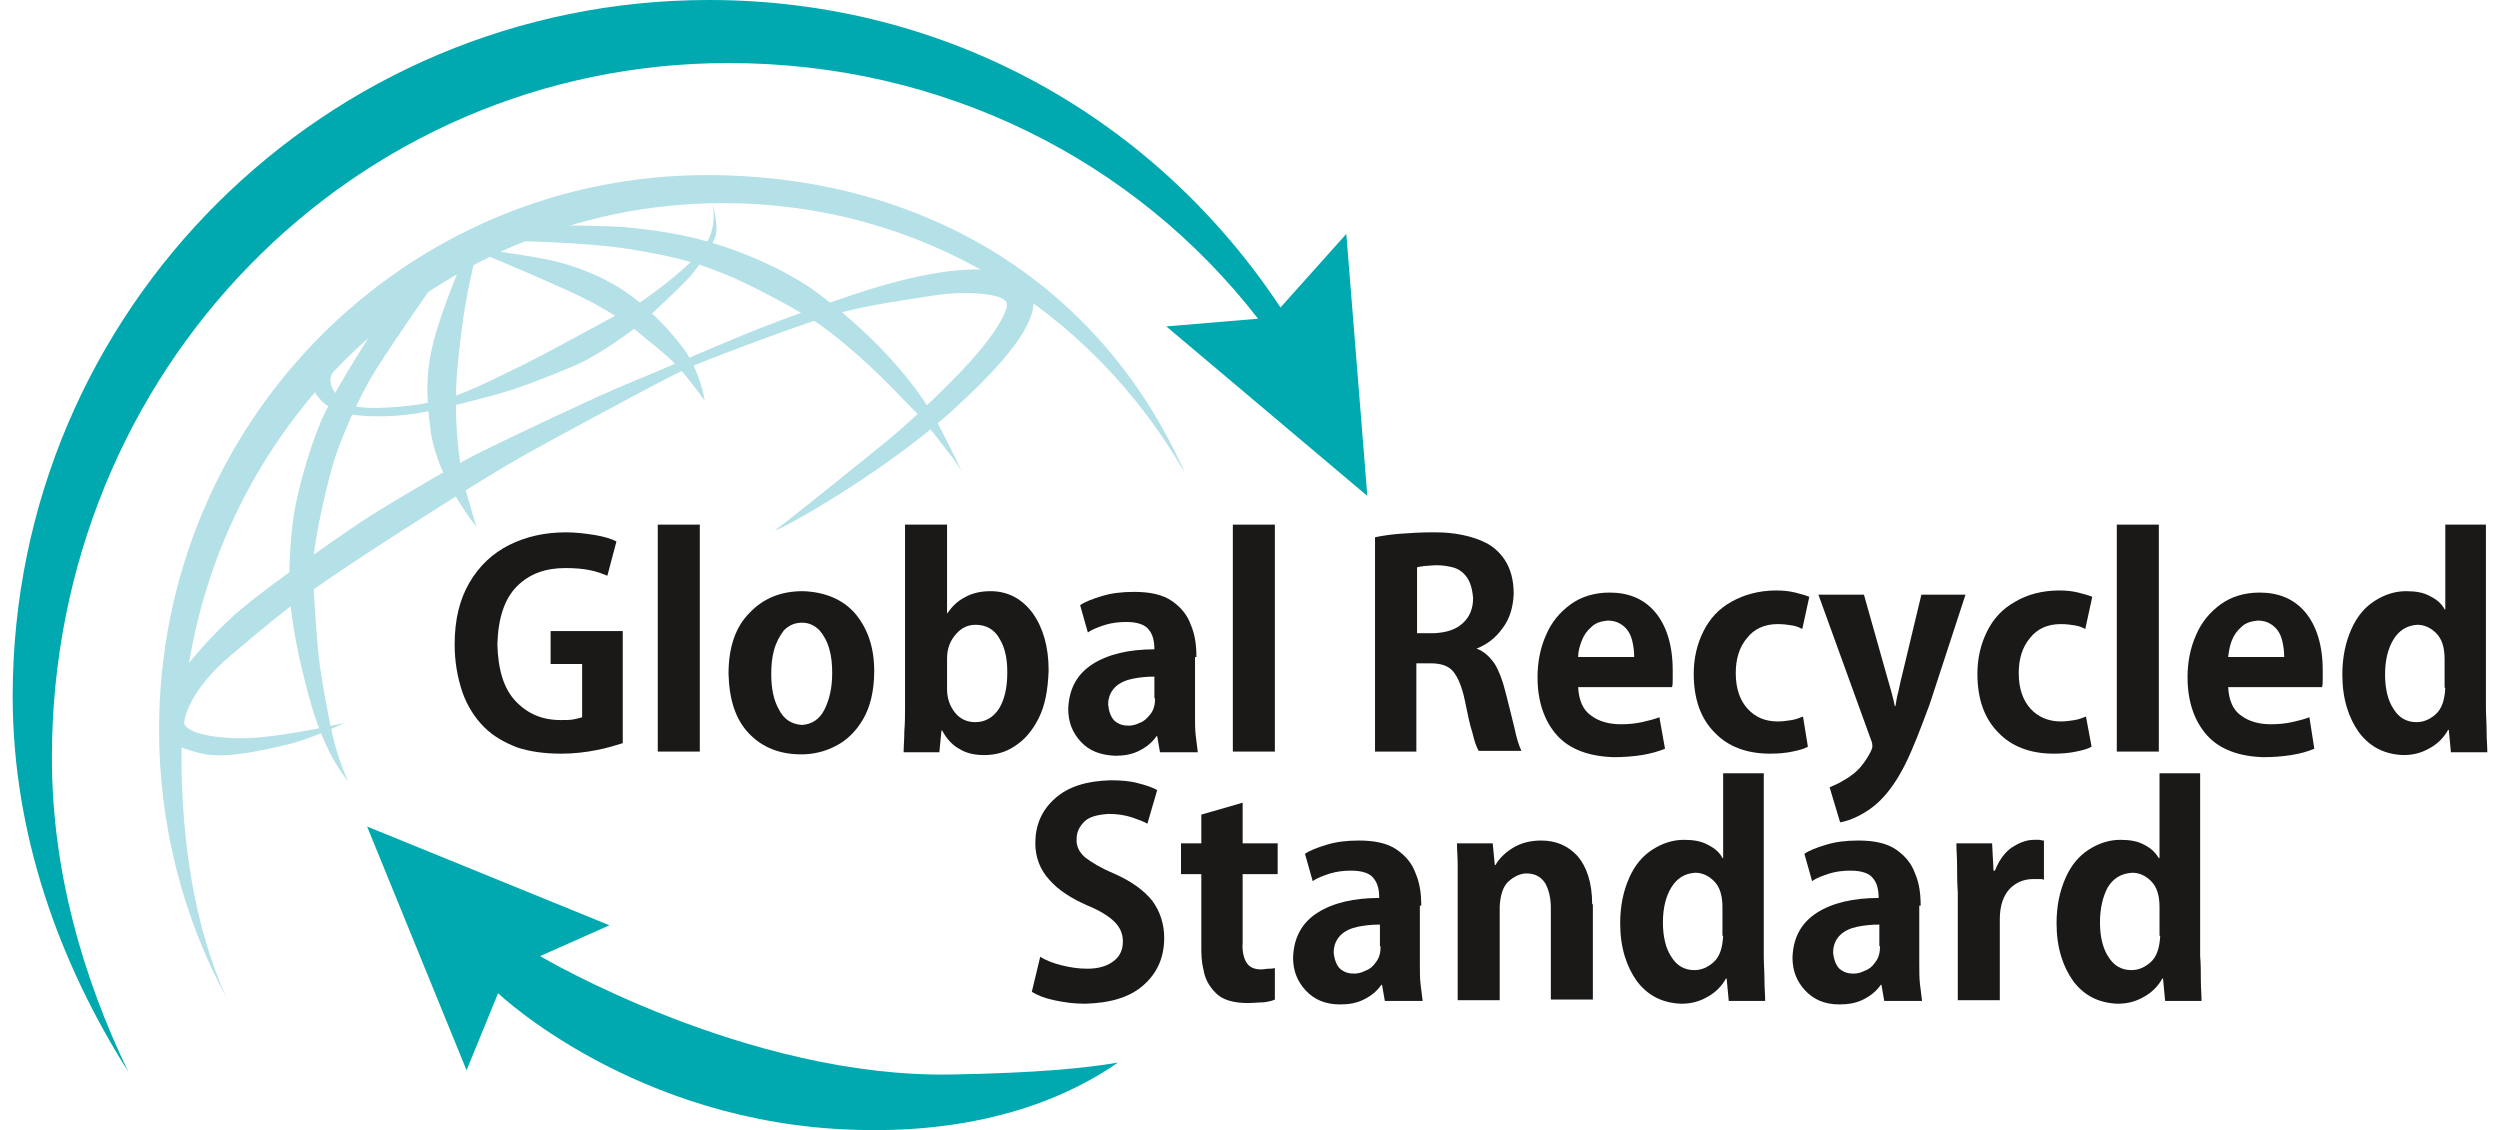
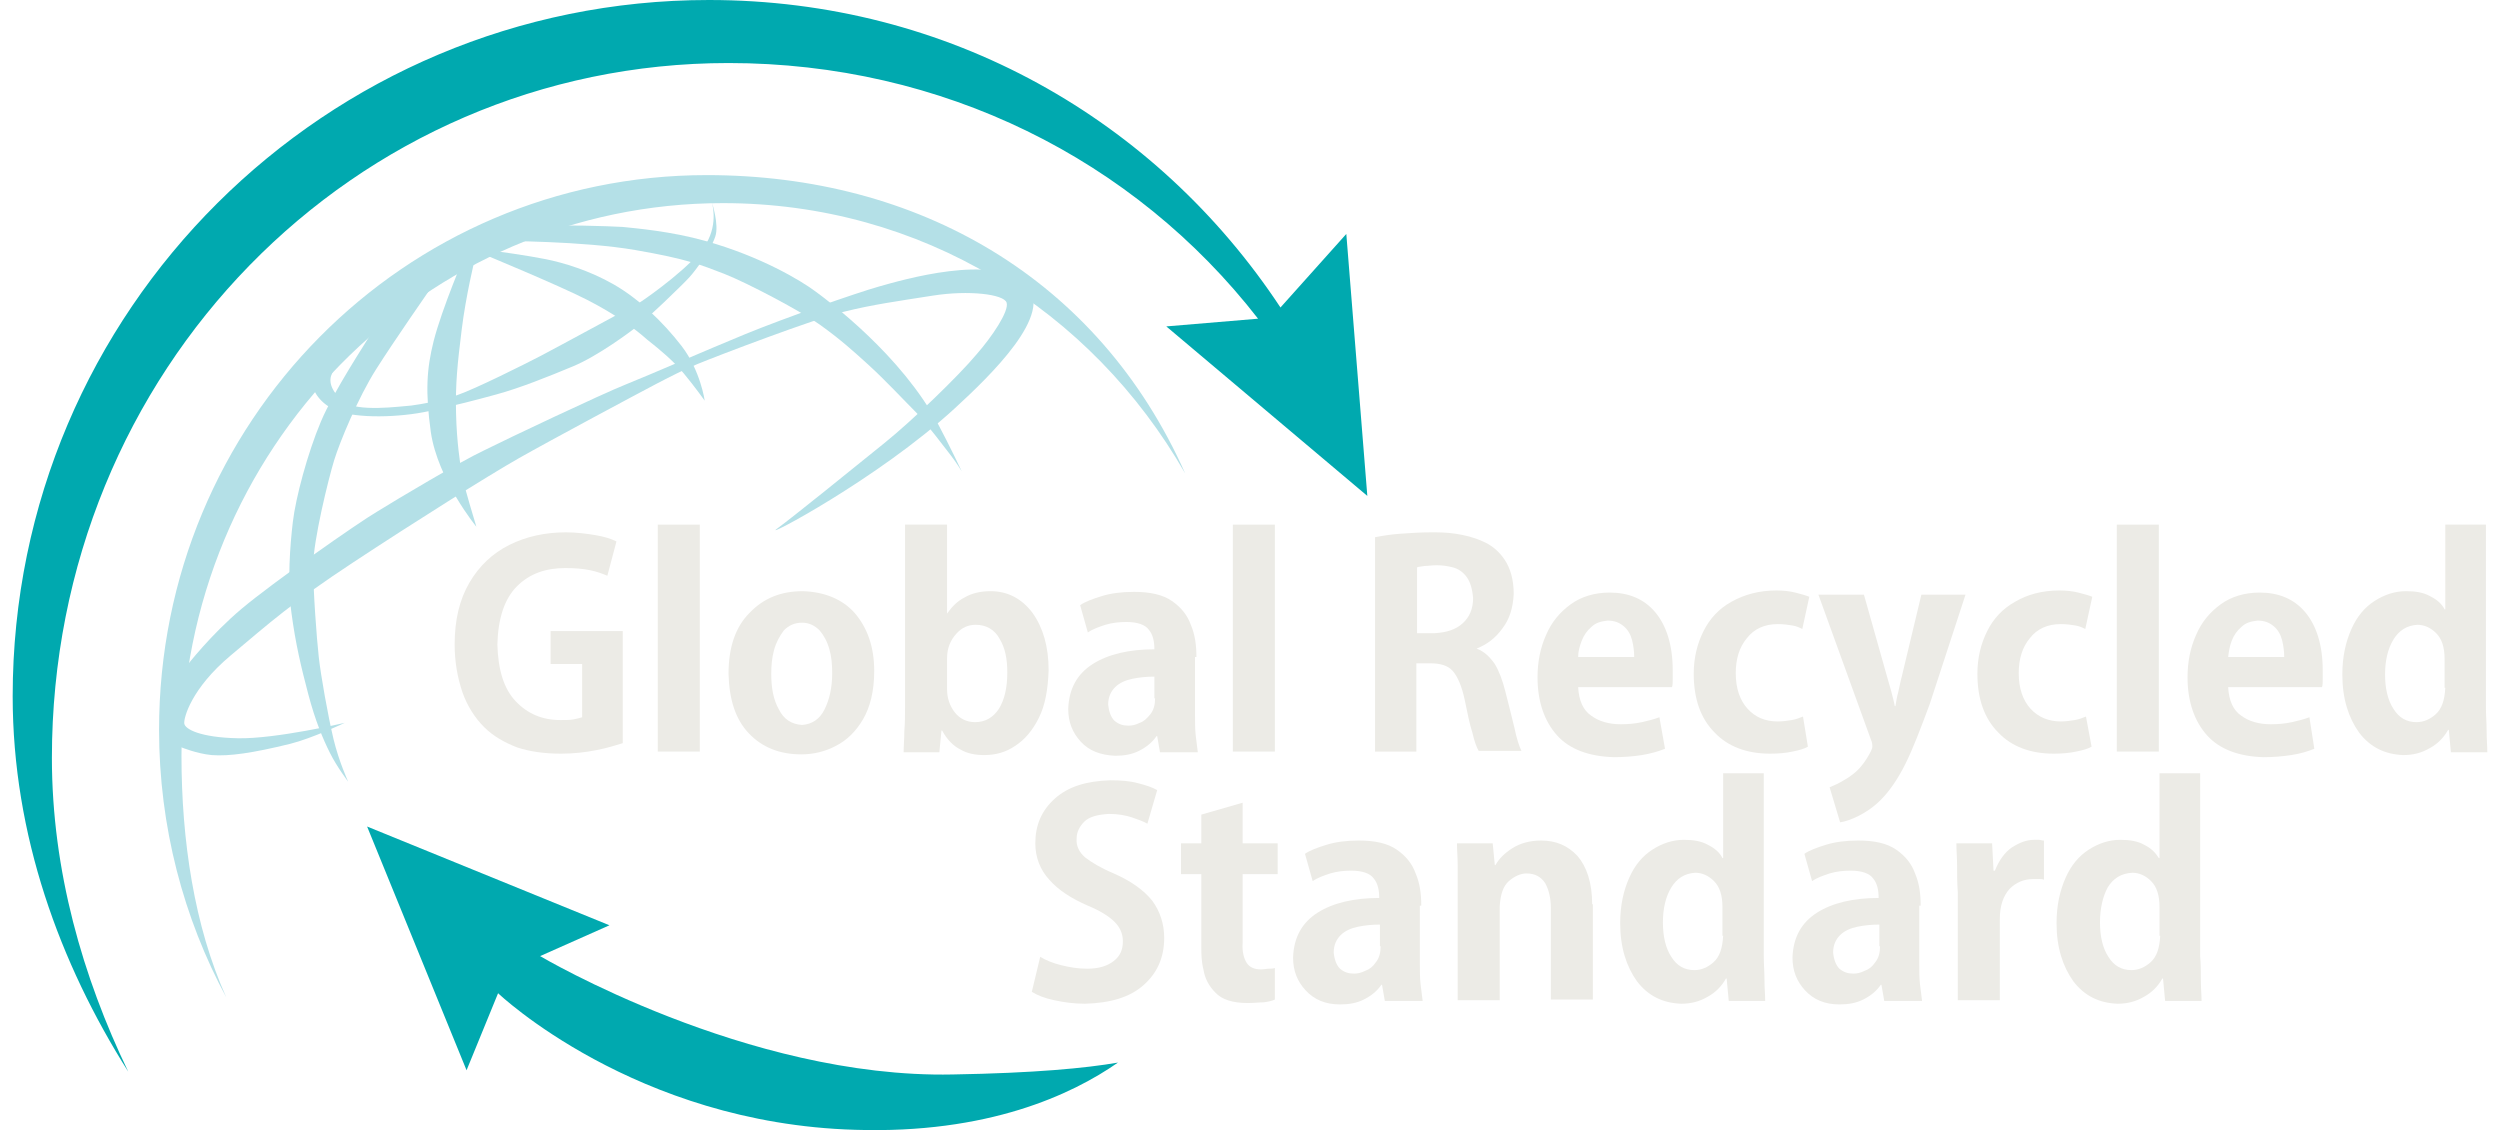
<svg xmlns="http://www.w3.org/2000/svg" viewBox="0 0 353.3 161.3" width="104" height="47">
  <path fill="#00a9af" d="M181 43.9C163.3 17.1 133.6 0 99.4 0C44.8 0 0 44.2 0 99.4C0 119.2 6.7 137.5 16.5 153C10 139.5 5.6 124.3 5.6 108.2C5.6 52.9 48.7 9 102.2 9C132.7 9 160.1 22.7 177.8 45.5L164.7 46.6L193.4 70.8L190.4 33.4L181 43.9Z" />
  <path fill="#b4e0e7" d="M167.4 67.6C154 44.2 129.7 29 101.4 29C58.9 29 24.1 64.1 24.1 107.9C24.1 119.9 25.9 132.2 30.5 142.4C24.4 131.1 20.9 118 20.9 104.2C20.9 60.2 56 25 99.1 25C129.2 25 155 39.7 167.4 67.6Z" />
  <path fill="#b4e0e7" d="M24.1 106.7C24.1 106.7 26.3 107.6 28.4 107.8C30.9 108 34.3 107.5 39.6 106.2C42.8 105.4 47.4 103.2 47.4 103.2C47.4 103.2 37.6 105.5 32.2 105.4C26.8 105.3 24.6 104.1 24.5 103.3C24.4 102.5 25.5 98.3 31.1 93.6C36.7 88.9 39.8 86.1 48.6 80.3C57.4 74.5 67.9 67.9 72.3 65.4C76.7 62.9 89.6 56 91.9 54.8C94.2 53.6 95.8 52.8 97.7 52C100.6 50.8 114.5 45.5 118.7 44.5C122.7 43.5 126.3 43 131.4 42.2C136.5 41.4 141.5 42 141.9 43.2C142.3 44.4 139.8 48.1 137.6 50.6C135.1 53.6 128.5 60 124.4 63.3C120.2 66.7 111.3 73.9 109.1 75.5C106.9 77.1 123.5 68.4 134.5 58.3C139.5 53.7 148.9 44.7 144.7 40.6C140.1 36.1 126.9 40 123.7 40.9C120.5 41.8 110.2 45.4 104.6 47.7C99 50 91 53.5 87.5 54.9C84 56.3 70.7 62.6 67.3 64.3C63.9 65.9 55 71.2 52.1 73C49.2 74.7 37.1 83.2 32.7 86.9C28.3 90.6 24.9 95 24.9 95C24.9 95 22.3 97.9 22 101.8C21.9 105.7 24.1 106.7 24.1 106.7Z" />
  <path fill="#b4e0e7" d="M42.8 55.1C42.8 55.1 43.3 57.4 46.2 58.6C49.1 59.8 55.3 59.6 59.4 58.7C63.5 57.8 65.8 57.2 69.1 56.3C72.4 55.4 76.4 53.8 80 52.3C83.6 50.8 88.3 47.3 89.4 46.4C90.5 45.6 95.6 40.7 96.6 39.6C97.6 38.5 99.7 35.6 100.3 33.8C100.9 32.1 99.8 28.8 99.8 28.8C99.8 28.8 100.8 31.8 99 34.8C97.2 37.8 90.9 42.3 89.5 43.2C88 44 77.7 49.6 75.4 50.8C73.1 52 66.1 55.5 63.5 56.4C61 57.3 58.3 57.7 56.9 57.9C55.4 58 49.1 58.9 47.2 57.3C45.3 55.7 45.1 54.3 45.6 53.3C46.1 52.4 44.4 52.1 44.1 52.5C43.7 53.1 42.8 55.1 42.8 55.1Z" />
  <path fill="#b4e0e7" d="M66 36.9C66 36.9 64.7 42.2 64.1 47.1C63.5 52 63.2 54.7 63.3 59C63.4 63.3 63.9 66.1 64.1 67.7C64.4 69.3 66.2 75.2 66.2 75.2C66.2 75.2 60.7 68.5 59.7 61.7C58.9 55.9 59.1 52.7 60.1 48.7C61.3 44 64.6 36.3 64.6 36.3L66 36.9Z" />
  <path fill="#b4e0e7" d="M67 36.2C67 36.2 77.9 40.7 82 42.8C86.1 44.9 88.8 46.9 90.6 48.5C92.5 50 94.3 51.5 95.8 53.3C97.3 55.1 98.8 57.2 98.8 57.2C98.8 57.2 98.2 52.9 95.5 49.4C92.8 45.9 89.3 42.6 85.8 40.6C82.3 38.6 78.6 37.5 76.1 37C73.6 36.5 68.8 35.8 67.5 35.7C66.2 35.7 65.2 35.6 65.2 35.6L67 36.2Z" />
  <path fill="#b4e0e7" d="M69.6 34.4C69.6 34.4 81.4 34.4 88.9 35.7C96.4 37 98.2 37.8 101.6 39.1C104.9 40.4 112.5 44.4 115.3 46.4C118.1 48.4 120 50.1 122.3 52.2C124.6 54.3 127.3 57.2 129 58.9C130.6 60.6 133.3 64.2 134 65.1C134.7 66 135.5 67.3 135.5 67.3C135.5 67.3 133.7 63.5 132.2 60.7C126.9 50.7 116.5 43 114.6 41.6C112.6 40.1 106.8 36.6 98.9 34.4C93.9 33 89 32.6 87.1 32.4C85.2 32.3 77.9 32 75.2 32.4C73.4 32.6 67.4 32.8 67.4 32.8L69.6 34.4Z" />
  <path fill="#b4e0e7" d="M51 47.9C50.5 48.8 45.9 55.7 44 60.2C42.1 64.7 40.4 71.1 40 74.5C39.6 77.9 39.2 83 39.8 87.5C40.4 92 41.2 95.3 42.2 99.1C43.2 102.9 44.3 105.5 45.3 107.5C46.3 109.5 47.9 111.6 47.9 111.6C47.9 111.6 46.6 108.8 45.8 105.5C45 102.1 44 96.5 43.7 93.8C43.4 91.1 42.9 84.4 42.9 80.8C42.9 77.2 45.1 68.3 45.9 65.7C46.7 63.1 49.3 56.8 51.9 52.7C54.5 48.6 59.1 42 60.7 39.7C62.3 37.4 53.1 44.7 52.8 45.2C52.1 45.9 51.5 46.9 51 47.9Z" />
  <path fill="#00a9af" d="M69.3 141.8C69.3 141.8 88.8 160.4 120.3 161.3C139.2 161.9 151.2 156.3 157.8 151.7C153.2 152.5 145.9 153.2 134.2 153.4C104.8 154 75.3 136.5 75.3 136.5L85.2 132.1L50.6 118L64.8 152.8L69.3 141.8Z" />
-   <path fill="#1b1918" d="M87 90.1L76.8 90.1L76.8 94.8L81.3 94.8L81.3 102.4C81 102.5 80.6 102.6 80.1 102.7C79.6 102.8 79 102.8 78.2 102.8C75.6 102.8 73.5 101.9 71.8 100.1C70.1 98.3 69.3 95.6 69.2 92C69.3 88.3 70.2 85.5 72 83.7C73.8 81.9 76.1 81.1 78.9 81.1C80.3 81.1 81.4 81.2 82.4 81.4C83.4 81.6 84.2 81.9 84.9 82.2L86.2 77.3C85.4 76.9 84.4 76.6 83.2 76.4C82 76.2 80.5 76 79 76C76 76 73.3 76.6 70.9 77.8C68.5 79 66.6 80.8 65.2 83.2C63.8 85.6 63.1 88.5 63.1 92C63.1 94.5 63.5 96.7 64.2 98.8C64.9 100.8 66 102.5 67.3 103.8C68.6 105.1 70.2 106 72 106.7C73.8 107.3 75.9 107.6 78.3 107.6C80.1 107.6 81.8 107.4 83.3 107.1C84.9 106.8 86.1 106.4 87.1 106.1L87.1 90.1L87 90.1Z" />
-   <path fill="#1b1918" d="M92.1 74.9L98.1 74.9L98.1 107.3L92.1 107.3L92.1 74.9Z" />
-   <path fill="#1b1918" fill-rule="evenodd" d="M117 96.1C117 98.2 116.6 99.9 115.9 101.3C115.2 102.7 114.1 103.4 112.7 103.5C111.2 103.4 110.1 102.7 109.4 101.3C108.6 99.9 108.3 98.2 108.3 96.2C108.3 95 108.4 93.9 108.7 92.8C109 91.7 109.5 90.8 110.1 90C110.8 89.3 111.6 88.9 112.7 88.9C113.7 88.9 114.5 89.3 115.2 90C115.8 90.7 116.3 91.6 116.6 92.7C116.9 93.7 117 94.9 117 96.1ZM112.8 84.4C109.7 84.4 107.2 85.4 105.2 87.5C103.2 89.5 102.2 92.4 102.2 96.2C102.3 99.9 103.2 102.7 105.1 104.7C107 106.7 109.5 107.7 112.6 107.7C114.3 107.7 116 107.3 117.5 106.5C119.1 105.7 120.4 104.4 121.4 102.7C122.4 101 123 98.7 123 95.8C123 92.3 122 89.6 120.2 87.5C118.5 85.6 116 84.5 112.8 84.4Z" />
-   <path fill="#1b1918" fill-rule="evenodd" d="M133.4 94C133.4 92.5 133.9 91.4 134.7 90.5C135.5 89.6 136.4 89.2 137.5 89.2C139 89.2 140.2 89.9 140.9 91.2C141.7 92.5 142 94.1 142 96C142 98.2 141.6 99.9 140.8 101.2C140 102.4 138.9 103.1 137.4 103.1C136.2 103.1 135.2 102.6 134.5 101.7C133.8 100.8 133.4 99.7 133.4 98.4L133.4 94L133.4 94ZM133.4 87.6L133.4 74.9L127.4 74.9L127.4 100.9C127.4 102.1 127.4 103.2 127.3 104.4C127.3 105.5 127.2 106.5 127.2 107.4L132.3 107.4L132.6 104.3L132.7 104.3C133.4 105.6 134.3 106.5 135.3 107C136.3 107.6 137.5 107.8 138.7 107.8C140.3 107.8 141.8 107.4 143.1 106.5C144.5 105.6 145.6 104.3 146.5 102.5C147.4 100.7 147.8 98.5 147.9 95.7C147.9 92.3 147.1 89.6 145.6 87.5C144.1 85.5 142.1 84.4 139.6 84.4C138.2 84.4 136.9 84.7 135.9 85.3C134.9 85.8 134.1 86.6 133.4 87.6L133.4 87.6Z" />
-   <path fill="#1b1918" fill-rule="evenodd" d="M163.1 99.7C163.1 100.6 162.9 101.4 162.4 102C161.9 102.6 161.5 103 160.9 103.2C160.3 103.5 159.8 103.6 159.3 103.6C158.5 103.6 157.9 103.4 157.3 102.9C156.8 102.4 156.5 101.6 156.4 100.6C156.4 99.5 156.8 98.7 157.4 98.1C158 97.5 158.9 97.1 159.9 96.9C160.9 96.7 161.9 96.6 163 96.6L163 99.7L163.1 99.7ZM169 93.8C169 92.1 168.8 90.6 168.2 89.2C167.7 87.8 166.8 86.7 165.5 85.8C164.2 84.9 162.4 84.5 160.1 84.5C158.3 84.5 156.8 84.7 155.5 85.1C154.2 85.5 153.1 85.9 152.4 86.4L153.5 90.3C154.2 89.8 155.1 89.5 156 89.2C157 88.9 158 88.8 159 88.8C160.6 88.8 161.7 89.2 162.2 89.9C162.8 90.6 163 91.6 163 92.7C159.4 92.7 156.4 93.4 154.2 94.8C152 96.2 150.8 98.3 150.7 101.2C150.7 103.1 151.3 104.6 152.5 105.9C153.7 107.2 155.3 107.8 157.4 107.9C158.7 107.9 159.8 107.7 160.8 107.2C161.8 106.7 162.7 106 163.3 105.1L163.4 105.1L163.8 107.4L169.2 107.4C169.1 106.7 169 105.9 168.9 105C168.8 104.1 168.8 103.1 168.8 102.1L168.8 93.8L169 93.8Z" />
-   <path fill="#1b1918" d="M174.2 74.9L180.2 74.9L180.2 107.3L174.2 107.3L174.2 74.9Z" />
-   <path fill="#1b1918" fill-rule="evenodd" d="M200.5 90.4L200.5 81C200.7 80.9 201.1 80.9 201.6 80.8C202.1 80.8 202.6 80.7 203.3 80.7C204.1 80.7 204.8 80.8 205.6 81C206.4 81.2 207.1 81.7 207.6 82.4C208.1 83.1 208.4 84.1 208.5 85.4C208.5 86.9 208 88.1 207 89C206 89.9 204.7 90.3 203 90.4L200.5 90.4ZM209 92.6C210.5 92 211.7 91.1 212.7 89.7C213.7 88.4 214.2 86.8 214.3 84.8C214.3 82.7 213.8 81.1 213 79.9C212.2 78.7 211.1 77.8 209.9 77.3C208.6 76.7 207.3 76.4 206 76.2C204.7 76 203.5 76 202.5 76C201 76 199.5 76.1 198.1 76.2C196.7 76.3 195.5 76.5 194.5 76.7L194.5 107.3L200.4 107.3L200.4 94.7L202.4 94.7C203.8 94.7 204.9 95 205.6 95.8C206.3 96.6 206.9 98 207.3 99.9C207.7 101.8 208 103.4 208.4 104.6C208.7 105.9 209 106.7 209.3 107.2L215.4 107.2C215.1 106.6 214.7 105.4 214.4 103.9C214 102.3 213.6 100.6 213.1 98.7C212.7 97.1 212.2 95.8 211.6 94.8C210.9 93.8 210.1 93 209 92.6L209 92.6L209 92.6Z" />
-   <path fill="#1b1918" fill-rule="evenodd" d="M223.5 93.8C223.5 93 223.7 92.3 224 91.5C224.3 90.7 224.8 90 225.4 89.5C226 88.9 226.8 88.7 227.7 88.6C228.7 88.6 229.4 88.9 230 89.4C230.6 89.9 231 90.6 231.2 91.4C231.4 92.2 231.5 93 231.5 93.8L223.5 93.8ZM235.1 102.4C234.3 102.7 233.5 102.9 232.6 103.1C231.7 103.3 230.7 103.4 229.6 103.4C227.9 103.4 226.5 103 225.4 102.2C224.2 101.4 223.6 100 223.5 98.1L236.9 98.1C237 97.8 237 97.4 237 97C237 96.6 237 96.2 237 95.7C237 92.1 236.1 89.3 234.5 87.4C232.9 85.5 230.7 84.6 228 84.6C225.8 84.6 223.9 85.2 222.4 86.3C220.9 87.4 219.7 88.8 218.9 90.7C218.1 92.5 217.7 94.5 217.7 96.7C217.7 100.2 218.7 103 220.5 105C222.3 107 225.1 108 228.6 108.1C230 108.1 231.3 108 232.6 107.8C233.8 107.6 234.9 107.3 235.9 106.9L235.1 102.4Z" />
-   <path fill="#1b1918" d="M255.6 102.3C255.1 102.5 254.6 102.7 254 102.8C253.4 102.9 252.7 103 252 103C250.2 103 248.8 102.4 247.7 101.2C246.6 100 246 98.3 246 96.1C246 94.1 246.5 92.4 247.6 91.1C248.6 89.8 250.1 89.1 252 89.1C252.8 89.1 253.5 89.2 254.1 89.3C254.7 89.4 255.1 89.6 255.5 89.8L256.5 85.2C256 85 255.3 84.8 254.5 84.6C253.7 84.4 252.8 84.3 251.8 84.3C249.3 84.3 247.2 84.9 245.4 85.9C243.6 86.9 242.3 88.3 241.4 90.1C240.5 91.9 240 93.9 240 96.2C240 99.8 241 102.6 243 104.6C244.9 106.6 247.6 107.6 250.9 107.6C252.1 107.6 253.2 107.5 254.1 107.3C255.1 107.1 255.8 106.9 256.3 106.6L255.6 102.3Z" />
-   <path fill="#1b1918" d="M272.5 84.9L269.7 96.6C269.5 97.3 269.4 98 269.2 98.8C269 99.5 268.9 100.2 268.8 100.8L268.7 100.8C268.6 100.2 268.4 99.5 268.2 98.7C268 98 267.8 97.3 267.6 96.6L264.3 84.9L257.8 84.9L265.3 105.6C265.5 106 265.5 106.4 265.5 106.6C265.5 106.9 265.2 107.5 264.7 108.3C264.2 109.1 263.5 110 262.5 110.7C262 111.1 261.4 111.4 260.9 111.7C260.4 112 259.8 112.2 259.4 112.4L260.9 117.4C261.6 117.3 262.5 117 263.5 116.5C264.5 116 265.6 115.3 266.7 114.2C267.9 113 269.1 111.3 270.2 109.1C271.3 106.9 272.4 104 273.7 100.5L278.8 84.9L272.5 84.9L272.5 84.9Z" />
-   <path fill="#1b1918" d="M296 102.3C295.5 102.5 295 102.7 294.4 102.8C293.8 102.9 293.1 103 292.4 103C290.7 103 289.2 102.4 288.1 101.2C287 100 286.4 98.3 286.4 96.1C286.4 94.1 286.9 92.4 288 91.1C289 89.8 290.5 89.1 292.4 89.1C293.2 89.1 293.9 89.2 294.5 89.3C295.1 89.4 295.5 89.6 295.9 89.8L296.9 85.2C296.4 85 295.7 84.8 294.9 84.6C294.1 84.4 293.2 84.3 292.2 84.3C289.7 84.3 287.6 84.9 285.9 85.9C284.1 86.9 282.8 88.3 281.9 90.1C281 91.9 280.5 93.9 280.5 96.2C280.5 99.8 281.5 102.6 283.5 104.6C285.4 106.6 288.1 107.6 291.4 107.6C292.6 107.6 293.7 107.5 294.6 107.3C295.6 107.1 296.3 106.9 296.8 106.6L296 102.3Z" />
-   <path fill="#1b1918" d="M300.4 74.9L306.4 74.9L306.4 107.3L300.4 107.3L300.4 74.9Z" />
-   <path fill="#1b1918" fill-rule="evenodd" d="M316.3 93.8C316.4 93 316.5 92.3 316.8 91.5C317.1 90.7 317.6 90 318.2 89.5C318.8 88.9 319.6 88.7 320.5 88.6C321.5 88.6 322.2 88.9 322.8 89.4C323.4 89.9 323.8 90.6 324 91.4C324.2 92.2 324.3 93 324.3 93.8L316.3 93.8ZM327.9 102.4C327.1 102.7 326.3 102.9 325.4 103.1C324.5 103.3 323.5 103.4 322.4 103.4C320.7 103.4 319.3 103 318.2 102.2C317 101.4 316.4 100 316.3 98.1L329.7 98.1C329.8 97.8 329.8 97.4 329.8 97C329.8 96.6 329.8 96.2 329.8 95.7C329.8 92.1 328.9 89.3 327.3 87.4C325.7 85.5 323.5 84.6 320.8 84.6C318.6 84.6 316.7 85.2 315.2 86.3C313.7 87.4 312.5 88.8 311.7 90.7C310.9 92.5 310.5 94.5 310.5 96.7C310.5 100.2 311.5 103 313.3 105C315.1 107 317.9 108 321.3 108.1C322.7 108.1 324 108 325.3 107.8C326.6 107.6 327.6 107.3 328.6 106.9L327.9 102.4Z" />
-   <path fill="#1b1918" fill-rule="evenodd" d="M347.3 98.2C347.2 100 346.8 101.2 345.9 102C345.1 102.7 344.2 103.1 343.2 103.1C341.8 103.1 340.7 102.5 339.9 101.2C339.1 100 338.7 98.3 338.7 96.3C338.7 94.3 339.1 92.6 339.9 91.3C340.7 90 341.8 89.3 343.3 89.2C344.3 89.2 345.2 89.6 346 90.4C346.8 91.2 347.2 92.4 347.2 94.1L347.2 98.2L347.3 98.2ZM353.3 74.9L347.3 74.9L347.3 87L347.2 87C346.8 86.2 346.1 85.6 345.1 85.1C344.2 84.6 343.1 84.4 341.7 84.4C340.1 84.4 338.6 84.9 337.2 85.8C335.8 86.7 334.7 88 333.9 89.8C333.1 91.6 332.6 93.7 332.6 96.3C332.6 99.8 333.5 102.5 335 104.6C336.6 106.7 338.7 107.7 341.3 107.8C342.7 107.8 343.9 107.5 345.1 106.8C346.2 106.2 347.1 105.3 347.7 104.2L347.8 104.2L348.1 107.4L353.3 107.4C353.3 106.5 353.2 105.6 353.2 104.4C353.2 103.3 353.1 102.1 353.1 101L353.1 74.9L353.3 74.9Z" />
-   <path fill="#1b1918" d="M163.4 112.8C162.7 112.4 161.8 112.1 160.6 111.8C159.5 111.5 158.2 111.4 156.7 111.4C153.3 111.5 150.7 112.3 148.8 114C146.9 115.7 146 117.8 146 120.4C146 122.4 146.7 124.2 148 125.6C149.3 127.1 151.2 128.3 153.5 129.3C155.2 130 156.5 130.8 157.3 131.6C158.1 132.4 158.5 133.3 158.5 134.4C158.5 135.6 158.1 136.5 157.2 137.2C156.3 137.9 155.1 138.3 153.4 138.3C152.1 138.3 150.9 138.1 149.7 137.8C148.5 137.5 147.5 137.1 146.7 136.6L145.5 141.6C146.3 142.1 147.3 142.5 148.7 142.8C150.1 143.1 151.5 143.3 153.1 143.3C156.7 143.2 159.5 142.4 161.5 140.6C163.4 138.9 164.4 136.7 164.4 133.9C164.4 131.9 163.8 130.1 162.7 128.6C161.5 127.1 159.7 125.8 157.2 124.7C155.3 123.9 154 123.1 153.1 122.4C152.3 121.7 151.8 120.8 151.9 119.7C151.9 118.8 152.3 118 153 117.3C153.7 116.6 154.9 116.3 156.5 116.2C157.8 116.2 158.9 116.4 159.8 116.7C160.7 117 161.5 117.3 162 117.6L163.4 112.8Z" />
-   <path fill="#1b1918" d="M169.7 120.4L166.8 120.4L166.8 124.8L169.7 124.8L169.7 135.2C169.7 136.1 169.7 137.2 170 138.4C170.2 139.7 170.8 140.8 171.7 141.7C172.6 142.7 174.2 143.2 176.3 143.2C177.2 143.2 178 143.1 178.6 143.1C179.3 143 179.8 142.9 180.2 142.7L180.2 138.2C179.9 138.3 179.6 138.3 179.3 138.3C179 138.3 178.7 138.4 178.2 138.4C177.3 138.4 176.6 138.1 176.2 137.5C175.8 136.9 175.5 135.9 175.6 134.6L175.6 124.8L180.6 124.8L180.6 120.4L175.6 120.4L175.6 114.6L169.7 116.3L169.7 120.4Z" />
-   <path fill="#1b1918" fill-rule="evenodd" d="M195.3 135.1C195.3 136 195.1 136.8 194.6 137.4C194.2 138 193.7 138.4 193.1 138.6C192.5 138.9 192 139 191.5 139C190.7 139 190.1 138.8 189.5 138.3C189 137.8 188.7 137 188.6 136C188.6 134.9 189 134.1 189.6 133.5C190.2 132.9 191.1 132.5 192.1 132.3C193.1 132.1 194.1 132 195.2 132L195.2 135.1L195.3 135.1ZM201.1 129.3C201.1 127.6 200.9 126.1 200.3 124.7C199.8 123.3 198.9 122.2 197.6 121.3C196.3 120.4 194.5 120 192.2 120C190.4 120 188.9 120.2 187.6 120.6C186.3 121 185.2 121.4 184.5 121.9L185.6 125.8C186.3 125.3 187.2 125 188.1 124.7C189.1 124.4 190.1 124.3 191.1 124.3C192.7 124.3 193.8 124.7 194.3 125.4C194.9 126.1 195.1 127.1 195.1 128.2C191.5 128.2 188.5 128.9 186.3 130.3C184.1 131.7 182.9 133.8 182.8 136.7C182.8 138.6 183.4 140.1 184.6 141.4C185.8 142.7 187.4 143.4 189.5 143.4C190.8 143.4 191.9 143.2 192.9 142.7C193.9 142.2 194.8 141.5 195.4 140.6L195.5 140.6L195.9 142.9L201.3 142.9C201.2 142.2 201.1 141.4 201 140.5C200.9 139.6 200.9 138.6 200.9 137.6L200.9 129.3L201.1 129.3Z" />
-   <path fill="#1b1918" d="M225.5 129.1C225.5 126 224.7 123.7 223.4 122.2C222 120.7 220.3 120 218.2 120C216.6 120 215.2 120.4 214.1 121.1C213 121.8 212.2 122.6 211.7 123.5L211.6 123.5L211.3 120.4L206.2 120.4C206.2 121.4 206.3 122.4 206.3 123.5C206.3 124.6 206.3 125.8 206.3 127.1L206.3 142.8L212.3 142.8L212.3 129.4C212.4 127.7 212.8 126.5 213.6 125.8C214.4 125.1 215.3 124.7 216.1 124.7C217.4 124.7 218.2 125.2 218.8 126.1C219.3 127 219.6 128.2 219.6 129.6L219.6 142.7L225.6 142.7L225.6 129.1L225.5 129.1Z" />
-   <path fill="#1b1918" fill-rule="evenodd" d="M244.2 133.6C244.1 135.4 243.7 136.6 242.8 137.4C242 138.1 241.1 138.5 240.1 138.5C238.7 138.5 237.6 137.9 236.8 136.6C236 135.4 235.6 133.7 235.6 131.7C235.6 129.7 236 128 236.8 126.7C237.6 125.4 238.7 124.7 240.2 124.6C241.2 124.6 242.1 125 242.9 125.8C243.7 126.6 244.1 127.8 244.1 129.5L244.1 133.6L244.2 133.6ZM250.2 110.4L244.2 110.4L244.2 122.5L244.1 122.5C243.7 121.7 243 121.1 242 120.6C241.1 120.1 240 119.9 238.6 119.9C237 119.9 235.5 120.4 234.1 121.3C232.7 122.2 231.6 123.5 230.8 125.3C230 127.1 229.5 129.2 229.5 131.8C229.5 135.3 230.4 138 231.9 140.1C233.5 142.2 235.6 143.2 238.2 143.3C239.6 143.3 240.8 143 242 142.3C243.1 141.7 244 140.8 244.6 139.7L244.7 139.7L245 142.9L250.2 142.9C250.2 142 250.1 141.1 250.1 139.9C250.1 138.8 250 137.6 250 136.5L250 110.4L250.2 110.4Z" />
-   <path fill="#1b1918" fill-rule="evenodd" d="M266.6 135.1C266.6 136 266.4 136.8 265.9 137.4C265.5 138 265 138.4 264.4 138.6C263.8 138.9 263.3 139 262.8 139C262 139 261.4 138.8 260.8 138.3C260.3 137.8 260 137 259.9 136C259.9 134.9 260.3 134.1 260.9 133.5C261.5 132.9 262.4 132.5 263.4 132.3C264.4 132.1 265.4 132 266.5 132L266.5 135.1L266.6 135.1ZM272.4 129.3C272.4 127.6 272.2 126.1 271.6 124.7C271.1 123.3 270.2 122.2 268.9 121.3C267.6 120.4 265.8 120 263.5 120C261.7 120 260.2 120.2 258.9 120.6C257.6 121 256.5 121.4 255.8 121.9L256.9 125.8C257.6 125.3 258.5 125 259.4 124.7C260.4 124.4 261.4 124.3 262.4 124.3C264 124.3 265.1 124.7 265.6 125.4C266.2 126.1 266.4 127.1 266.4 128.2C262.8 128.2 259.8 128.9 257.6 130.3C255.4 131.7 254.2 133.8 254.1 136.7C254.1 138.6 254.7 140.1 255.9 141.4C257.1 142.7 258.7 143.4 260.8 143.4C262.1 143.4 263.2 143.2 264.2 142.7C265.2 142.2 266.1 141.5 266.7 140.6L266.8 140.6L267.2 142.9L272.6 142.9C272.5 142.2 272.4 141.4 272.3 140.5C272.2 139.6 272.2 138.6 272.2 137.6L272.2 129.3L272.4 129.3Z" />
-   <path fill="#1b1918" d="M289.9 120C289.7 120 289.5 119.9 289.3 119.9C289.1 119.9 288.9 119.9 288.6 119.9C287.5 119.9 286.5 120.3 285.4 121C284.4 121.7 283.6 122.8 283 124.3L282.8 124.3L282.6 120.4L277.5 120.4C277.5 121.4 277.6 122.5 277.6 123.6C277.6 124.7 277.6 126 277.7 127.4L277.7 142.8L283.7 142.8L283.7 131.2C283.7 129.3 284.2 127.9 285.1 126.9C286 126 287.1 125.5 288.5 125.5C288.8 125.5 289.1 125.5 289.3 125.5C289.6 125.5 289.8 125.5 290 125.6L290 120L289.9 120Z" />
-   <path fill="#1b1918" fill-rule="evenodd" d="M306.6 133.6C306.5 135.4 306.1 136.6 305.2 137.4C304.4 138.1 303.5 138.5 302.5 138.5C301.1 138.5 300 137.9 299.2 136.6C298.4 135.4 298 133.7 298 131.7C298 129.7 298.4 128 299.1 126.7C299.9 125.4 301 124.7 302.6 124.6C303.6 124.6 304.5 125 305.3 125.8C306.1 126.6 306.5 127.8 306.5 129.5L306.5 133.6L306.6 133.6ZM312.5 110.4L306.5 110.4L306.5 122.5L306.4 122.5C305.9 121.7 305.3 121.1 304.3 120.6C303.4 120.1 302.3 119.9 300.9 119.9C299.3 119.9 297.8 120.4 296.4 121.3C295 122.2 293.9 123.5 293.1 125.3C292.3 127.1 291.8 129.2 291.8 131.8C291.8 135.3 292.7 138 294.2 140.1C295.8 142.2 297.9 143.2 300.5 143.3C301.9 143.3 303.1 143 304.3 142.3C305.4 141.7 306.3 140.8 306.9 139.7L307 139.7L307.3 142.9L312.5 142.9C312.5 142 312.4 141.1 312.4 139.9C312.4 138.8 312.4 137.6 312.3 136.5L312.3 110.4L312.5 110.4Z" />
+   <path fill="#ecebe6" d="M87 90.1L76.8 90.1L76.8 94.8L81.3 94.8L81.3 102.4C81 102.5 80.6 102.6 80.1 102.7C79.6 102.8 79 102.8 78.2 102.8C75.6 102.8 73.5 101.9 71.8 100.1C70.1 98.3 69.3 95.6 69.2 92C69.3 88.3 70.2 85.5 72 83.7C73.8 81.9 76.1 81.1 78.9 81.1C80.3 81.1 81.4 81.2 82.4 81.4C83.4 81.6 84.2 81.9 84.9 82.2L86.2 77.3C85.4 76.9 84.4 76.6 83.2 76.4C82 76.2 80.5 76 79 76C76 76 73.3 76.6 70.9 77.8C68.5 79 66.6 80.8 65.2 83.2C63.8 85.6 63.1 88.5 63.1 92C63.1 94.5 63.5 96.7 64.2 98.8C64.9 100.8 66 102.5 67.3 103.8C68.6 105.1 70.2 106 72 106.7C73.8 107.3 75.9 107.6 78.3 107.6C80.1 107.6 81.8 107.4 83.3 107.1C84.9 106.8 86.1 106.4 87.1 106.1L87.1 90.1L87 90.1Z" />
+   <path fill="#ecebe6" d="M92.1 74.9L98.1 74.9L98.1 107.3L92.1 107.3L92.1 74.9Z" />
+   <path fill="#ecebe6" fill-rule="evenodd" d="M117 96.1C117 98.2 116.6 99.9 115.9 101.3C115.2 102.7 114.1 103.4 112.7 103.5C111.2 103.4 110.1 102.7 109.4 101.3C108.6 99.9 108.3 98.2 108.3 96.2C108.3 95 108.4 93.9 108.7 92.8C109 91.7 109.5 90.8 110.1 90C110.8 89.3 111.6 88.9 112.7 88.9C113.7 88.9 114.5 89.3 115.2 90C115.8 90.7 116.3 91.6 116.6 92.7C116.9 93.7 117 94.9 117 96.1ZM112.8 84.4C109.7 84.4 107.2 85.4 105.2 87.5C103.2 89.5 102.2 92.4 102.2 96.2C102.3 99.9 103.2 102.7 105.1 104.7C107 106.7 109.5 107.7 112.6 107.7C114.3 107.7 116 107.3 117.5 106.5C119.1 105.7 120.4 104.4 121.4 102.7C122.4 101 123 98.7 123 95.8C123 92.3 122 89.6 120.2 87.5C118.5 85.6 116 84.5 112.8 84.4Z" />
+   <path fill="#ecebe6" fill-rule="evenodd" d="M133.4 94C133.4 92.5 133.9 91.4 134.7 90.5C135.5 89.6 136.4 89.2 137.5 89.2C139 89.2 140.2 89.9 140.9 91.2C141.7 92.5 142 94.1 142 96C142 98.2 141.6 99.9 140.8 101.2C140 102.4 138.9 103.1 137.4 103.1C136.2 103.1 135.2 102.6 134.5 101.7C133.8 100.8 133.4 99.7 133.4 98.4L133.4 94L133.4 94ZM133.4 87.6L133.4 74.9L127.4 74.9L127.4 100.9C127.4 102.1 127.4 103.2 127.3 104.4C127.3 105.5 127.2 106.5 127.2 107.4L132.3 107.4L132.6 104.3L132.7 104.3C133.4 105.6 134.3 106.5 135.3 107C136.3 107.6 137.5 107.8 138.7 107.8C140.3 107.8 141.8 107.4 143.1 106.5C144.5 105.6 145.6 104.3 146.5 102.5C147.4 100.7 147.8 98.5 147.9 95.7C147.9 92.3 147.1 89.6 145.6 87.5C144.1 85.5 142.1 84.4 139.6 84.4C138.2 84.4 136.9 84.7 135.9 85.3C134.9 85.8 134.1 86.6 133.4 87.6L133.4 87.6Z" />
+   <path fill="#ecebe6" fill-rule="evenodd" d="M163.1 99.7C163.1 100.6 162.9 101.4 162.4 102C161.9 102.6 161.5 103 160.9 103.2C160.3 103.5 159.8 103.6 159.3 103.6C158.5 103.6 157.9 103.4 157.3 102.9C156.8 102.4 156.5 101.6 156.4 100.6C156.4 99.5 156.8 98.7 157.4 98.1C158 97.5 158.9 97.1 159.9 96.9C160.9 96.7 161.9 96.6 163 96.6L163 99.7L163.1 99.7ZM169 93.8C169 92.1 168.8 90.6 168.2 89.2C167.7 87.8 166.8 86.7 165.5 85.8C164.2 84.9 162.4 84.5 160.1 84.5C158.3 84.5 156.8 84.7 155.5 85.1C154.2 85.5 153.1 85.9 152.4 86.4L153.5 90.3C154.2 89.8 155.1 89.5 156 89.2C157 88.9 158 88.8 159 88.8C160.6 88.8 161.7 89.2 162.2 89.9C162.8 90.6 163 91.6 163 92.7C159.4 92.7 156.4 93.4 154.2 94.8C152 96.2 150.8 98.3 150.7 101.2C150.7 103.1 151.3 104.6 152.5 105.9C153.7 107.2 155.3 107.8 157.4 107.9C158.7 107.9 159.8 107.7 160.8 107.2C161.8 106.7 162.7 106 163.3 105.1L163.4 105.1L163.8 107.4L169.2 107.4C169.1 106.7 169 105.9 168.9 105C168.8 104.1 168.8 103.1 168.8 102.1L168.8 93.8L169 93.8Z" />
+   <path fill="#ecebe6" d="M174.2 74.9L180.2 74.9L180.2 107.3L174.2 107.3L174.2 74.9Z" />
+   <path fill="#ecebe6" fill-rule="evenodd" d="M200.5 90.4L200.5 81C200.7 80.9 201.1 80.9 201.6 80.8C202.1 80.8 202.6 80.7 203.3 80.7C204.1 80.7 204.8 80.8 205.6 81C206.4 81.2 207.1 81.7 207.6 82.4C208.1 83.1 208.4 84.1 208.5 85.4C208.5 86.9 208 88.1 207 89C206 89.9 204.7 90.3 203 90.4L200.5 90.4ZM209 92.6C210.5 92 211.7 91.1 212.7 89.7C213.7 88.4 214.2 86.8 214.3 84.8C214.3 82.7 213.8 81.1 213 79.9C212.2 78.7 211.1 77.8 209.9 77.3C208.6 76.7 207.3 76.4 206 76.2C204.7 76 203.5 76 202.5 76C201 76 199.5 76.1 198.1 76.2C196.7 76.3 195.5 76.5 194.5 76.7L194.5 107.3L200.4 107.3L200.4 94.7L202.4 94.7C203.8 94.7 204.9 95 205.6 95.8C206.3 96.6 206.9 98 207.3 99.9C207.7 101.8 208 103.4 208.4 104.6C208.7 105.9 209 106.7 209.3 107.2L215.4 107.2C215.1 106.6 214.7 105.4 214.4 103.9C214 102.3 213.6 100.6 213.1 98.7C212.7 97.1 212.2 95.8 211.6 94.8C210.9 93.8 210.1 93 209 92.6L209 92.6L209 92.6Z" />
+   <path fill="#ecebe6" fill-rule="evenodd" d="M223.5 93.8C223.5 93 223.7 92.3 224 91.5C224.3 90.7 224.8 90 225.4 89.5C226 88.9 226.8 88.7 227.7 88.6C228.7 88.6 229.4 88.9 230 89.4C230.6 89.9 231 90.6 231.2 91.4C231.4 92.2 231.5 93 231.5 93.8L223.5 93.8ZM235.1 102.4C234.3 102.7 233.5 102.9 232.6 103.1C231.7 103.3 230.7 103.4 229.6 103.4C227.9 103.4 226.5 103 225.4 102.2C224.2 101.4 223.6 100 223.5 98.1L236.9 98.1C237 97.8 237 97.4 237 97C237 96.6 237 96.2 237 95.7C237 92.1 236.1 89.3 234.5 87.4C232.9 85.5 230.7 84.6 228 84.6C225.8 84.6 223.9 85.2 222.4 86.3C220.9 87.4 219.7 88.8 218.9 90.7C218.1 92.5 217.7 94.5 217.7 96.7C217.7 100.2 218.7 103 220.5 105C222.3 107 225.1 108 228.6 108.1C230 108.1 231.3 108 232.6 107.8C233.8 107.6 234.9 107.3 235.9 106.9L235.1 102.4Z" />
+   <path fill="#ecebe6" d="M255.6 102.3C255.1 102.5 254.6 102.7 254 102.8C253.4 102.9 252.7 103 252 103C250.2 103 248.8 102.4 247.7 101.2C246.6 100 246 98.3 246 96.1C246 94.1 246.5 92.4 247.6 91.1C248.6 89.8 250.1 89.1 252 89.1C252.8 89.1 253.5 89.2 254.1 89.3C254.7 89.4 255.1 89.6 255.5 89.8L256.5 85.2C256 85 255.3 84.8 254.5 84.6C253.7 84.4 252.8 84.3 251.8 84.3C249.3 84.3 247.2 84.9 245.4 85.9C243.6 86.9 242.3 88.3 241.4 90.1C240.5 91.9 240 93.9 240 96.2C240 99.8 241 102.6 243 104.6C244.9 106.6 247.6 107.6 250.9 107.6C252.1 107.6 253.2 107.5 254.1 107.3C255.1 107.1 255.8 106.9 256.3 106.6L255.6 102.3Z" />
+   <path fill="#ecebe6" d="M272.5 84.9L269.7 96.6C269.5 97.3 269.4 98 269.2 98.8C269 99.5 268.9 100.2 268.8 100.8L268.7 100.8C268.6 100.2 268.4 99.5 268.2 98.7C268 98 267.8 97.3 267.6 96.6L264.3 84.9L257.8 84.9L265.3 105.6C265.5 106 265.5 106.4 265.5 106.6C265.5 106.9 265.2 107.5 264.7 108.3C264.2 109.1 263.5 110 262.5 110.7C262 111.1 261.4 111.4 260.9 111.7C260.4 112 259.8 112.2 259.4 112.4L260.9 117.4C261.6 117.3 262.5 117 263.5 116.5C264.5 116 265.6 115.3 266.7 114.2C267.9 113 269.1 111.3 270.2 109.1C271.3 106.9 272.4 104 273.7 100.5L278.8 84.9L272.5 84.9L272.5 84.9Z" />
+   <path fill="#ecebe6" d="M296 102.3C295.5 102.5 295 102.7 294.4 102.8C293.8 102.9 293.1 103 292.4 103C290.7 103 289.2 102.4 288.1 101.2C287 100 286.4 98.3 286.4 96.1C286.4 94.1 286.9 92.4 288 91.1C289 89.8 290.5 89.1 292.4 89.1C293.2 89.1 293.9 89.2 294.5 89.3C295.1 89.4 295.5 89.6 295.9 89.8L296.9 85.2C296.4 85 295.7 84.8 294.9 84.6C294.1 84.4 293.2 84.3 292.2 84.3C289.7 84.3 287.6 84.9 285.9 85.9C284.1 86.9 282.8 88.3 281.9 90.1C281 91.9 280.5 93.9 280.5 96.2C280.5 99.8 281.5 102.6 283.5 104.6C285.4 106.6 288.1 107.6 291.4 107.6C292.6 107.6 293.7 107.5 294.6 107.3C295.6 107.1 296.3 106.9 296.8 106.6L296 102.3Z" />
+   <path fill="#ecebe6" d="M300.4 74.9L306.4 74.9L306.4 107.3L300.4 107.3L300.4 74.9Z" />
+   <path fill="#ecebe6" fill-rule="evenodd" d="M316.3 93.8C316.4 93 316.5 92.3 316.8 91.5C317.1 90.7 317.6 90 318.2 89.5C318.8 88.9 319.6 88.7 320.5 88.6C321.5 88.6 322.2 88.9 322.8 89.4C323.4 89.9 323.8 90.6 324 91.4C324.2 92.2 324.3 93 324.3 93.8L316.3 93.8ZM327.9 102.4C327.1 102.7 326.3 102.9 325.4 103.1C324.5 103.3 323.5 103.4 322.4 103.4C320.7 103.4 319.3 103 318.2 102.2C317 101.4 316.4 100 316.3 98.1L329.7 98.1C329.8 97.8 329.8 97.4 329.8 97C329.8 96.6 329.8 96.2 329.8 95.7C329.8 92.1 328.9 89.3 327.3 87.4C325.7 85.5 323.5 84.6 320.8 84.6C318.6 84.6 316.7 85.2 315.2 86.3C313.7 87.4 312.5 88.8 311.7 90.7C310.9 92.5 310.5 94.5 310.5 96.7C310.5 100.2 311.5 103 313.3 105C315.1 107 317.9 108 321.3 108.1C322.7 108.1 324 108 325.3 107.8C326.6 107.6 327.6 107.3 328.6 106.9L327.9 102.4Z" />
+   <path fill="#ecebe6" fill-rule="evenodd" d="M347.3 98.2C347.2 100 346.8 101.2 345.9 102C345.1 102.7 344.2 103.1 343.2 103.1C341.8 103.1 340.7 102.5 339.9 101.2C339.1 100 338.7 98.3 338.7 96.3C338.7 94.3 339.1 92.6 339.9 91.3C340.7 90 341.8 89.3 343.3 89.2C344.3 89.2 345.2 89.6 346 90.4C346.8 91.2 347.2 92.4 347.2 94.1L347.2 98.2L347.3 98.2ZM353.3 74.9L347.3 74.9L347.3 87L347.2 87C346.8 86.2 346.1 85.6 345.1 85.1C344.2 84.6 343.1 84.4 341.7 84.4C340.1 84.4 338.6 84.9 337.2 85.8C335.8 86.7 334.7 88 333.9 89.8C333.1 91.6 332.6 93.7 332.6 96.3C332.6 99.8 333.5 102.5 335 104.6C336.6 106.7 338.7 107.7 341.3 107.8C342.7 107.8 343.9 107.5 345.1 106.8C346.2 106.2 347.1 105.3 347.7 104.2L347.8 104.2L348.1 107.4L353.3 107.4C353.3 106.5 353.2 105.6 353.2 104.4C353.2 103.3 353.1 102.1 353.1 101L353.1 74.9L353.3 74.9Z" />
+   <path fill="#ecebe6" d="M163.4 112.8C162.7 112.4 161.8 112.1 160.6 111.8C159.5 111.5 158.2 111.4 156.7 111.4C153.3 111.5 150.7 112.3 148.8 114C146.9 115.7 146 117.8 146 120.4C146 122.4 146.7 124.2 148 125.6C149.3 127.1 151.2 128.3 153.5 129.3C155.2 130 156.5 130.8 157.3 131.6C158.1 132.4 158.5 133.3 158.5 134.4C158.5 135.6 158.1 136.5 157.2 137.2C156.3 137.9 155.1 138.3 153.4 138.3C152.1 138.3 150.9 138.1 149.7 137.8C148.5 137.5 147.5 137.1 146.7 136.6L145.5 141.6C146.3 142.1 147.3 142.5 148.7 142.8C150.1 143.1 151.5 143.3 153.1 143.3C156.7 143.2 159.5 142.4 161.5 140.6C163.4 138.9 164.4 136.7 164.4 133.9C164.4 131.9 163.8 130.1 162.7 128.6C161.5 127.1 159.7 125.8 157.2 124.7C155.3 123.9 154 123.1 153.1 122.4C152.3 121.7 151.8 120.8 151.9 119.7C151.9 118.8 152.3 118 153 117.3C153.7 116.6 154.9 116.3 156.5 116.2C157.8 116.2 158.9 116.4 159.8 116.7C160.7 117 161.5 117.3 162 117.6L163.4 112.8Z" />
+   <path fill="#ecebe6" d="M169.7 120.4L166.8 120.4L166.8 124.8L169.7 124.8L169.7 135.2C169.7 136.1 169.7 137.2 170 138.4C170.2 139.7 170.8 140.8 171.7 141.7C172.6 142.7 174.2 143.2 176.3 143.2C177.2 143.2 178 143.1 178.6 143.1C179.3 143 179.8 142.9 180.2 142.7L180.2 138.2C179.9 138.3 179.6 138.3 179.3 138.3C179 138.3 178.7 138.4 178.2 138.4C177.3 138.4 176.6 138.1 176.2 137.5C175.8 136.9 175.5 135.9 175.6 134.6L175.6 124.8L180.6 124.8L180.6 120.4L175.6 120.4L175.6 114.6L169.7 116.3L169.7 120.4Z" />
+   <path fill="#ecebe6" fill-rule="evenodd" d="M195.3 135.1C195.3 136 195.1 136.8 194.6 137.4C194.2 138 193.7 138.4 193.1 138.6C192.5 138.9 192 139 191.5 139C190.7 139 190.1 138.8 189.5 138.3C189 137.8 188.7 137 188.6 136C188.6 134.9 189 134.1 189.6 133.5C190.2 132.9 191.1 132.5 192.1 132.3C193.1 132.1 194.1 132 195.2 132L195.2 135.1L195.3 135.1ZM201.1 129.3C201.1 127.6 200.9 126.1 200.3 124.7C199.8 123.3 198.9 122.2 197.6 121.3C196.3 120.4 194.5 120 192.2 120C190.4 120 188.9 120.2 187.6 120.6C186.3 121 185.2 121.4 184.5 121.9L185.6 125.8C186.3 125.3 187.2 125 188.1 124.7C189.1 124.4 190.1 124.3 191.1 124.3C192.7 124.3 193.8 124.7 194.3 125.4C194.9 126.1 195.1 127.1 195.1 128.2C191.5 128.2 188.5 128.9 186.3 130.3C184.1 131.7 182.9 133.8 182.8 136.7C182.8 138.6 183.4 140.1 184.6 141.4C185.8 142.7 187.4 143.4 189.5 143.4C190.8 143.4 191.9 143.2 192.9 142.7C193.9 142.2 194.8 141.5 195.4 140.6L195.5 140.6L195.9 142.9L201.3 142.9C201.2 142.2 201.1 141.4 201 140.5C200.9 139.6 200.9 138.6 200.9 137.6L200.9 129.3L201.1 129.3Z" />
+   <path fill="#ecebe6" d="M225.5 129.1C225.5 126 224.7 123.7 223.4 122.2C222 120.7 220.3 120 218.2 120C216.6 120 215.2 120.4 214.1 121.1C213 121.8 212.2 122.6 211.7 123.5L211.6 123.5L211.3 120.4L206.2 120.4C206.2 121.4 206.3 122.4 206.3 123.5C206.3 124.6 206.3 125.8 206.3 127.1L206.3 142.8L212.3 142.8L212.3 129.4C212.4 127.7 212.8 126.5 213.6 125.8C214.4 125.1 215.3 124.7 216.1 124.7C217.4 124.7 218.2 125.2 218.8 126.1C219.3 127 219.6 128.2 219.6 129.6L219.6 142.7L225.6 142.7L225.6 129.1L225.5 129.1Z" />
+   <path fill="#ecebe6" fill-rule="evenodd" d="M244.2 133.6C244.1 135.4 243.7 136.6 242.8 137.4C242 138.1 241.1 138.5 240.1 138.5C238.7 138.5 237.6 137.9 236.8 136.6C236 135.4 235.6 133.7 235.6 131.7C235.6 129.7 236 128 236.8 126.7C237.6 125.4 238.7 124.7 240.2 124.6C241.2 124.6 242.1 125 242.9 125.8C243.7 126.6 244.1 127.8 244.1 129.5L244.1 133.6L244.2 133.6ZM250.2 110.4L244.2 110.4L244.2 122.5L244.1 122.5C243.7 121.7 243 121.1 242 120.6C241.1 120.1 240 119.9 238.6 119.9C237 119.9 235.5 120.4 234.1 121.3C232.7 122.2 231.6 123.5 230.8 125.3C230 127.1 229.5 129.2 229.5 131.8C229.5 135.3 230.4 138 231.9 140.1C233.5 142.2 235.6 143.2 238.2 143.3C239.6 143.3 240.8 143 242 142.3C243.1 141.7 244 140.8 244.6 139.7L244.7 139.7L245 142.9L250.2 142.9C250.2 142 250.1 141.1 250.1 139.9C250.1 138.8 250 137.6 250 136.5L250 110.4L250.2 110.4Z" />
+   <path fill="#ecebe6" fill-rule="evenodd" d="M266.6 135.1C266.6 136 266.4 136.8 265.9 137.4C265.5 138 265 138.4 264.4 138.6C263.8 138.9 263.3 139 262.8 139C262 139 261.4 138.8 260.8 138.3C260.3 137.8 260 137 259.9 136C259.9 134.9 260.3 134.1 260.9 133.5C261.5 132.9 262.4 132.5 263.4 132.3C264.4 132.1 265.4 132 266.5 132L266.5 135.1L266.6 135.1ZM272.4 129.3C272.4 127.6 272.2 126.1 271.6 124.7C271.1 123.3 270.2 122.2 268.9 121.3C267.6 120.4 265.8 120 263.5 120C261.7 120 260.2 120.2 258.9 120.6C257.6 121 256.5 121.4 255.8 121.9L256.9 125.8C257.6 125.3 258.5 125 259.4 124.7C260.4 124.4 261.4 124.3 262.4 124.3C264 124.3 265.1 124.7 265.6 125.4C266.2 126.1 266.4 127.1 266.4 128.2C262.8 128.2 259.8 128.9 257.6 130.3C255.4 131.7 254.2 133.8 254.1 136.7C254.1 138.6 254.7 140.1 255.9 141.4C257.1 142.7 258.7 143.4 260.8 143.4C262.1 143.4 263.2 143.2 264.2 142.7C265.2 142.2 266.1 141.5 266.7 140.6L266.8 140.6L267.2 142.9L272.6 142.9C272.5 142.2 272.4 141.4 272.3 140.5C272.2 139.6 272.2 138.6 272.2 137.6L272.2 129.3L272.4 129.3Z" />
+   <path fill="#ecebe6" d="M289.9 120C289.7 120 289.5 119.9 289.3 119.9C289.1 119.9 288.9 119.9 288.6 119.9C287.5 119.9 286.5 120.3 285.4 121C284.4 121.7 283.6 122.8 283 124.3L282.8 124.3L282.6 120.4L277.5 120.4C277.5 121.4 277.6 122.5 277.6 123.6C277.6 124.7 277.6 126 277.7 127.4L277.7 142.8L283.7 142.8L283.7 131.2C283.7 129.3 284.2 127.9 285.1 126.9C286 126 287.1 125.5 288.5 125.5C288.8 125.5 289.1 125.5 289.3 125.5C289.6 125.5 289.8 125.5 290 125.6L290 120L289.9 120Z" />
+   <path fill="#ecebe6" fill-rule="evenodd" d="M306.6 133.6C306.5 135.4 306.1 136.6 305.2 137.4C304.4 138.1 303.5 138.5 302.5 138.5C301.1 138.5 300 137.9 299.2 136.6C298.4 135.4 298 133.7 298 131.7C298 129.7 298.4 128 299.1 126.7C299.9 125.4 301 124.7 302.6 124.6C303.6 124.6 304.5 125 305.3 125.8C306.1 126.6 306.5 127.8 306.5 129.5L306.5 133.6L306.6 133.6ZM312.5 110.4L306.5 110.4L306.5 122.5L306.4 122.5C305.9 121.7 305.3 121.1 304.3 120.6C303.4 120.1 302.3 119.9 300.9 119.9C299.3 119.9 297.8 120.4 296.4 121.3C295 122.2 293.9 123.5 293.1 125.3C292.3 127.1 291.8 129.2 291.8 131.8C291.8 135.3 292.7 138 294.2 140.1C295.8 142.2 297.9 143.2 300.5 143.3C301.9 143.3 303.1 143 304.3 142.3C305.4 141.7 306.3 140.8 306.9 139.7L307 139.7L307.3 142.9L312.5 142.9C312.5 142 312.4 141.1 312.4 139.9C312.4 138.8 312.4 137.6 312.3 136.5L312.3 110.4L312.5 110.4Z" />
</svg>
